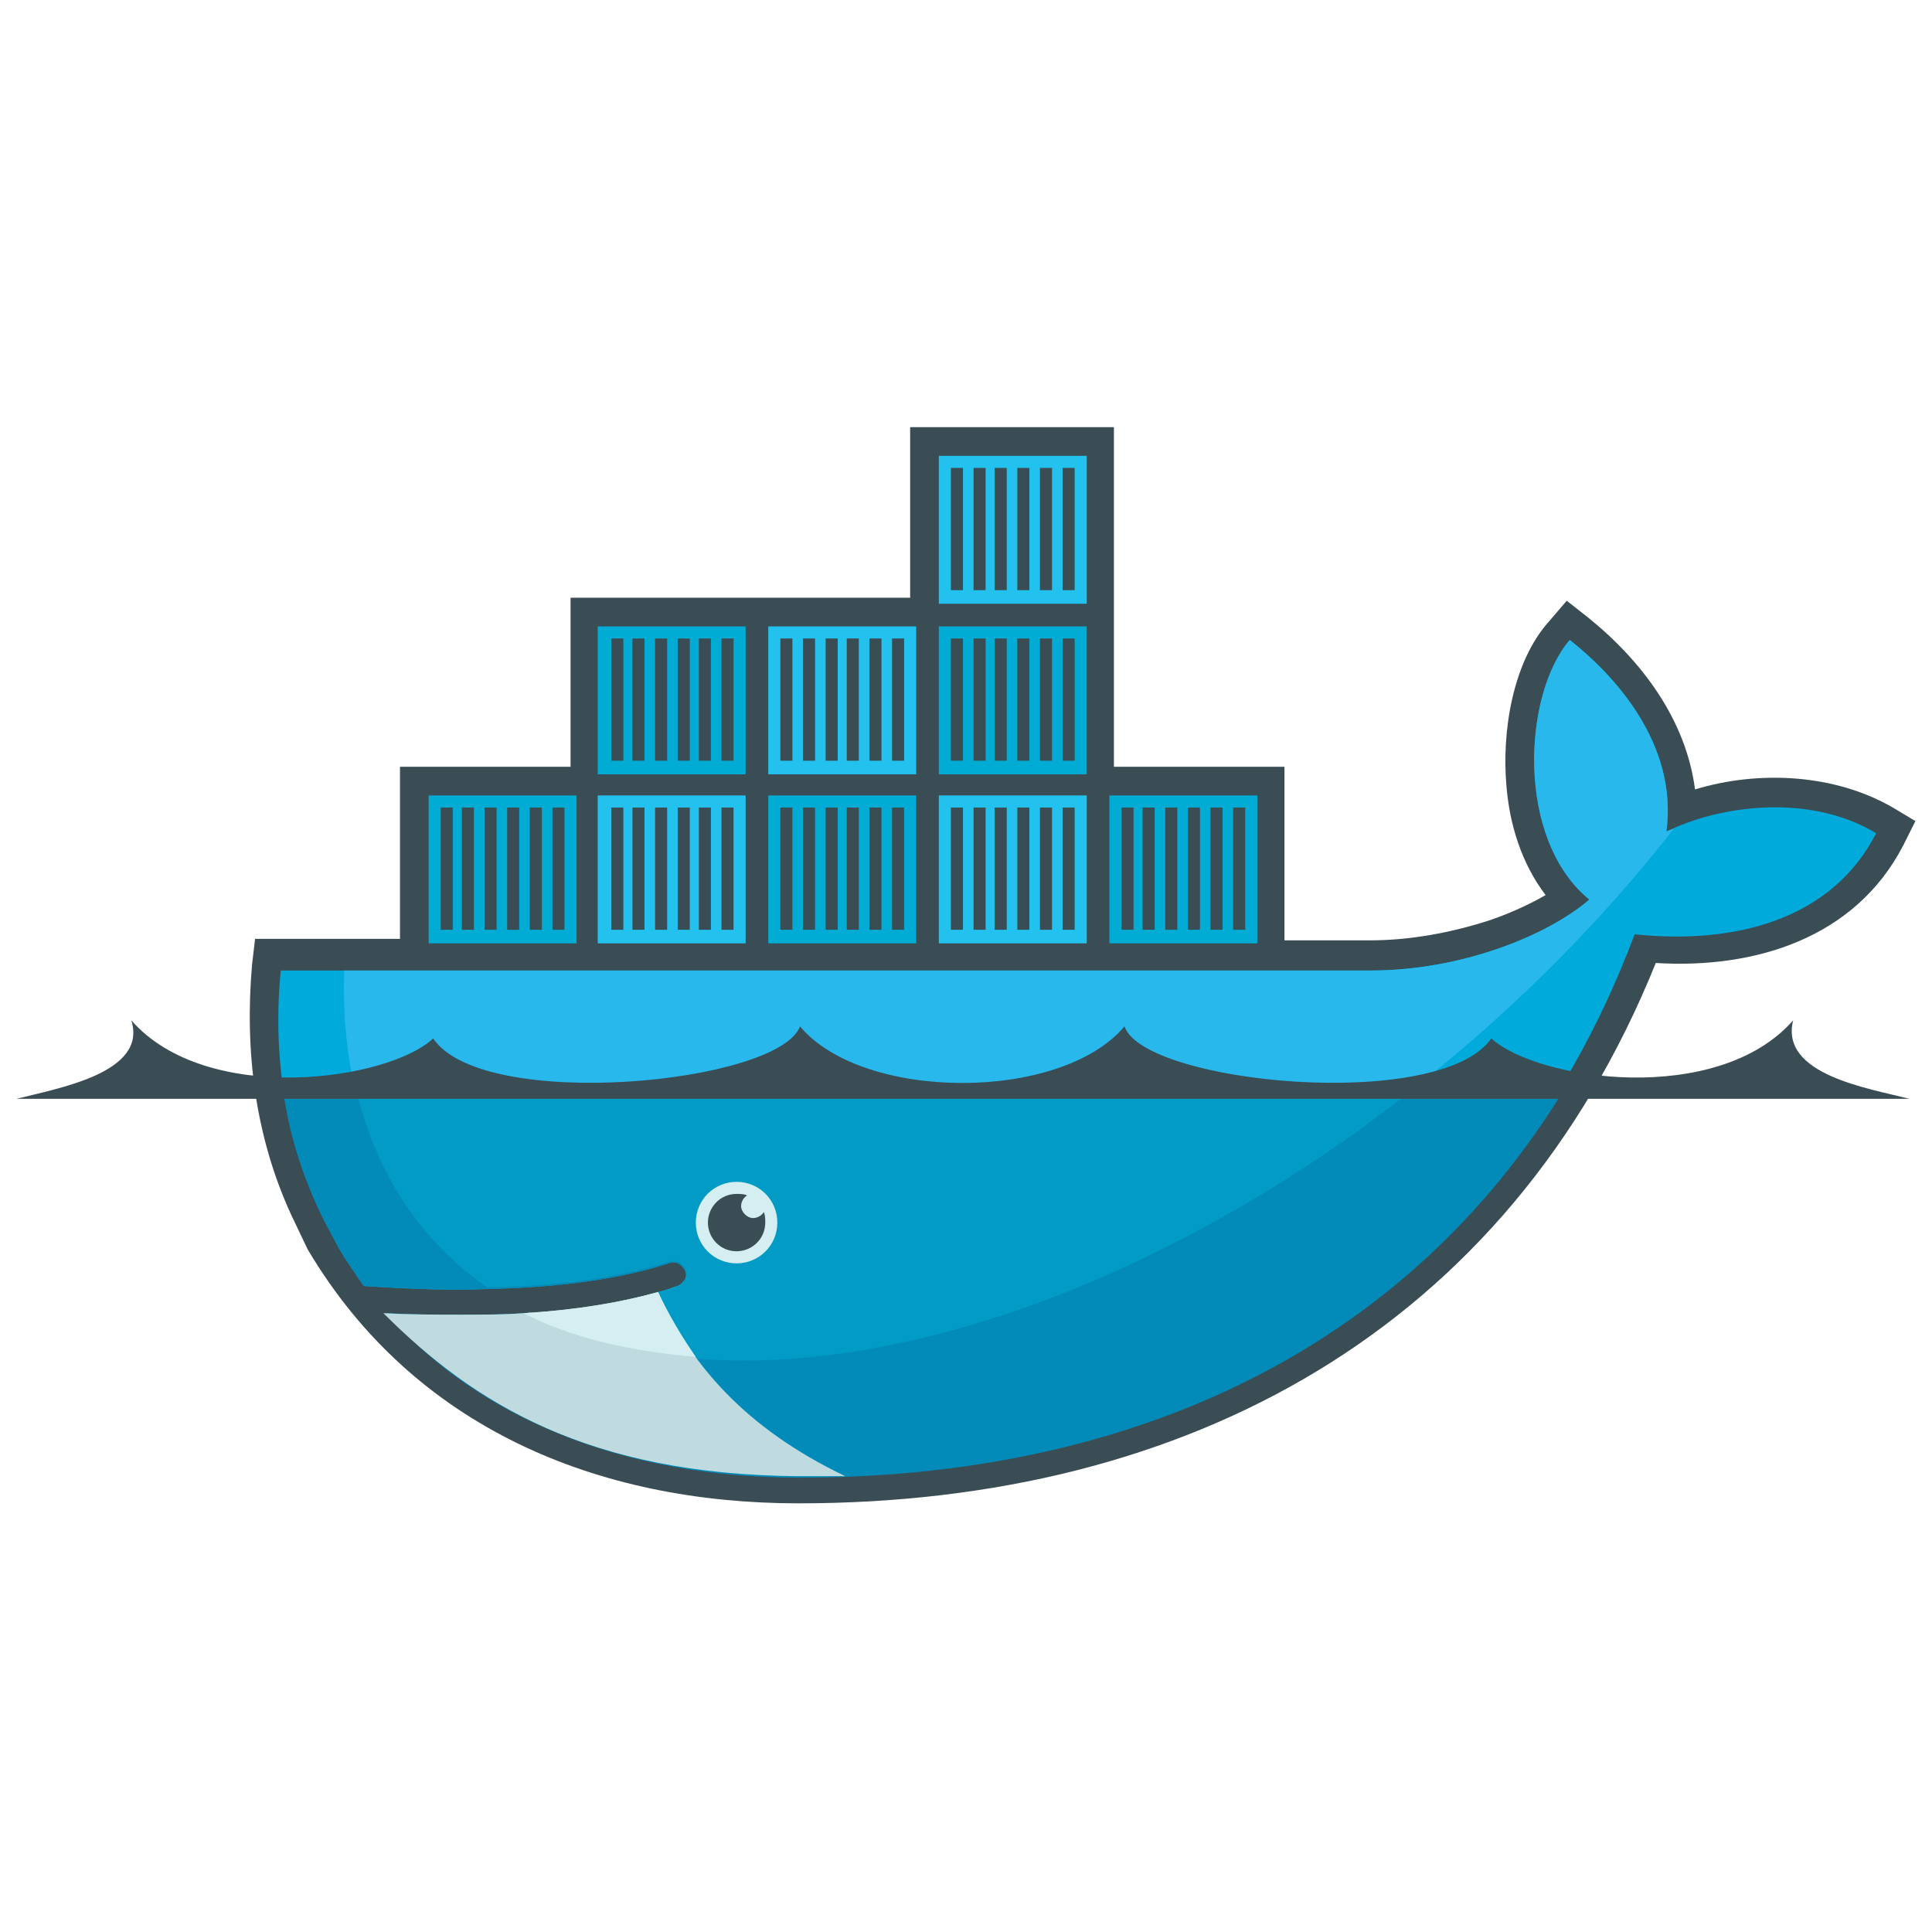
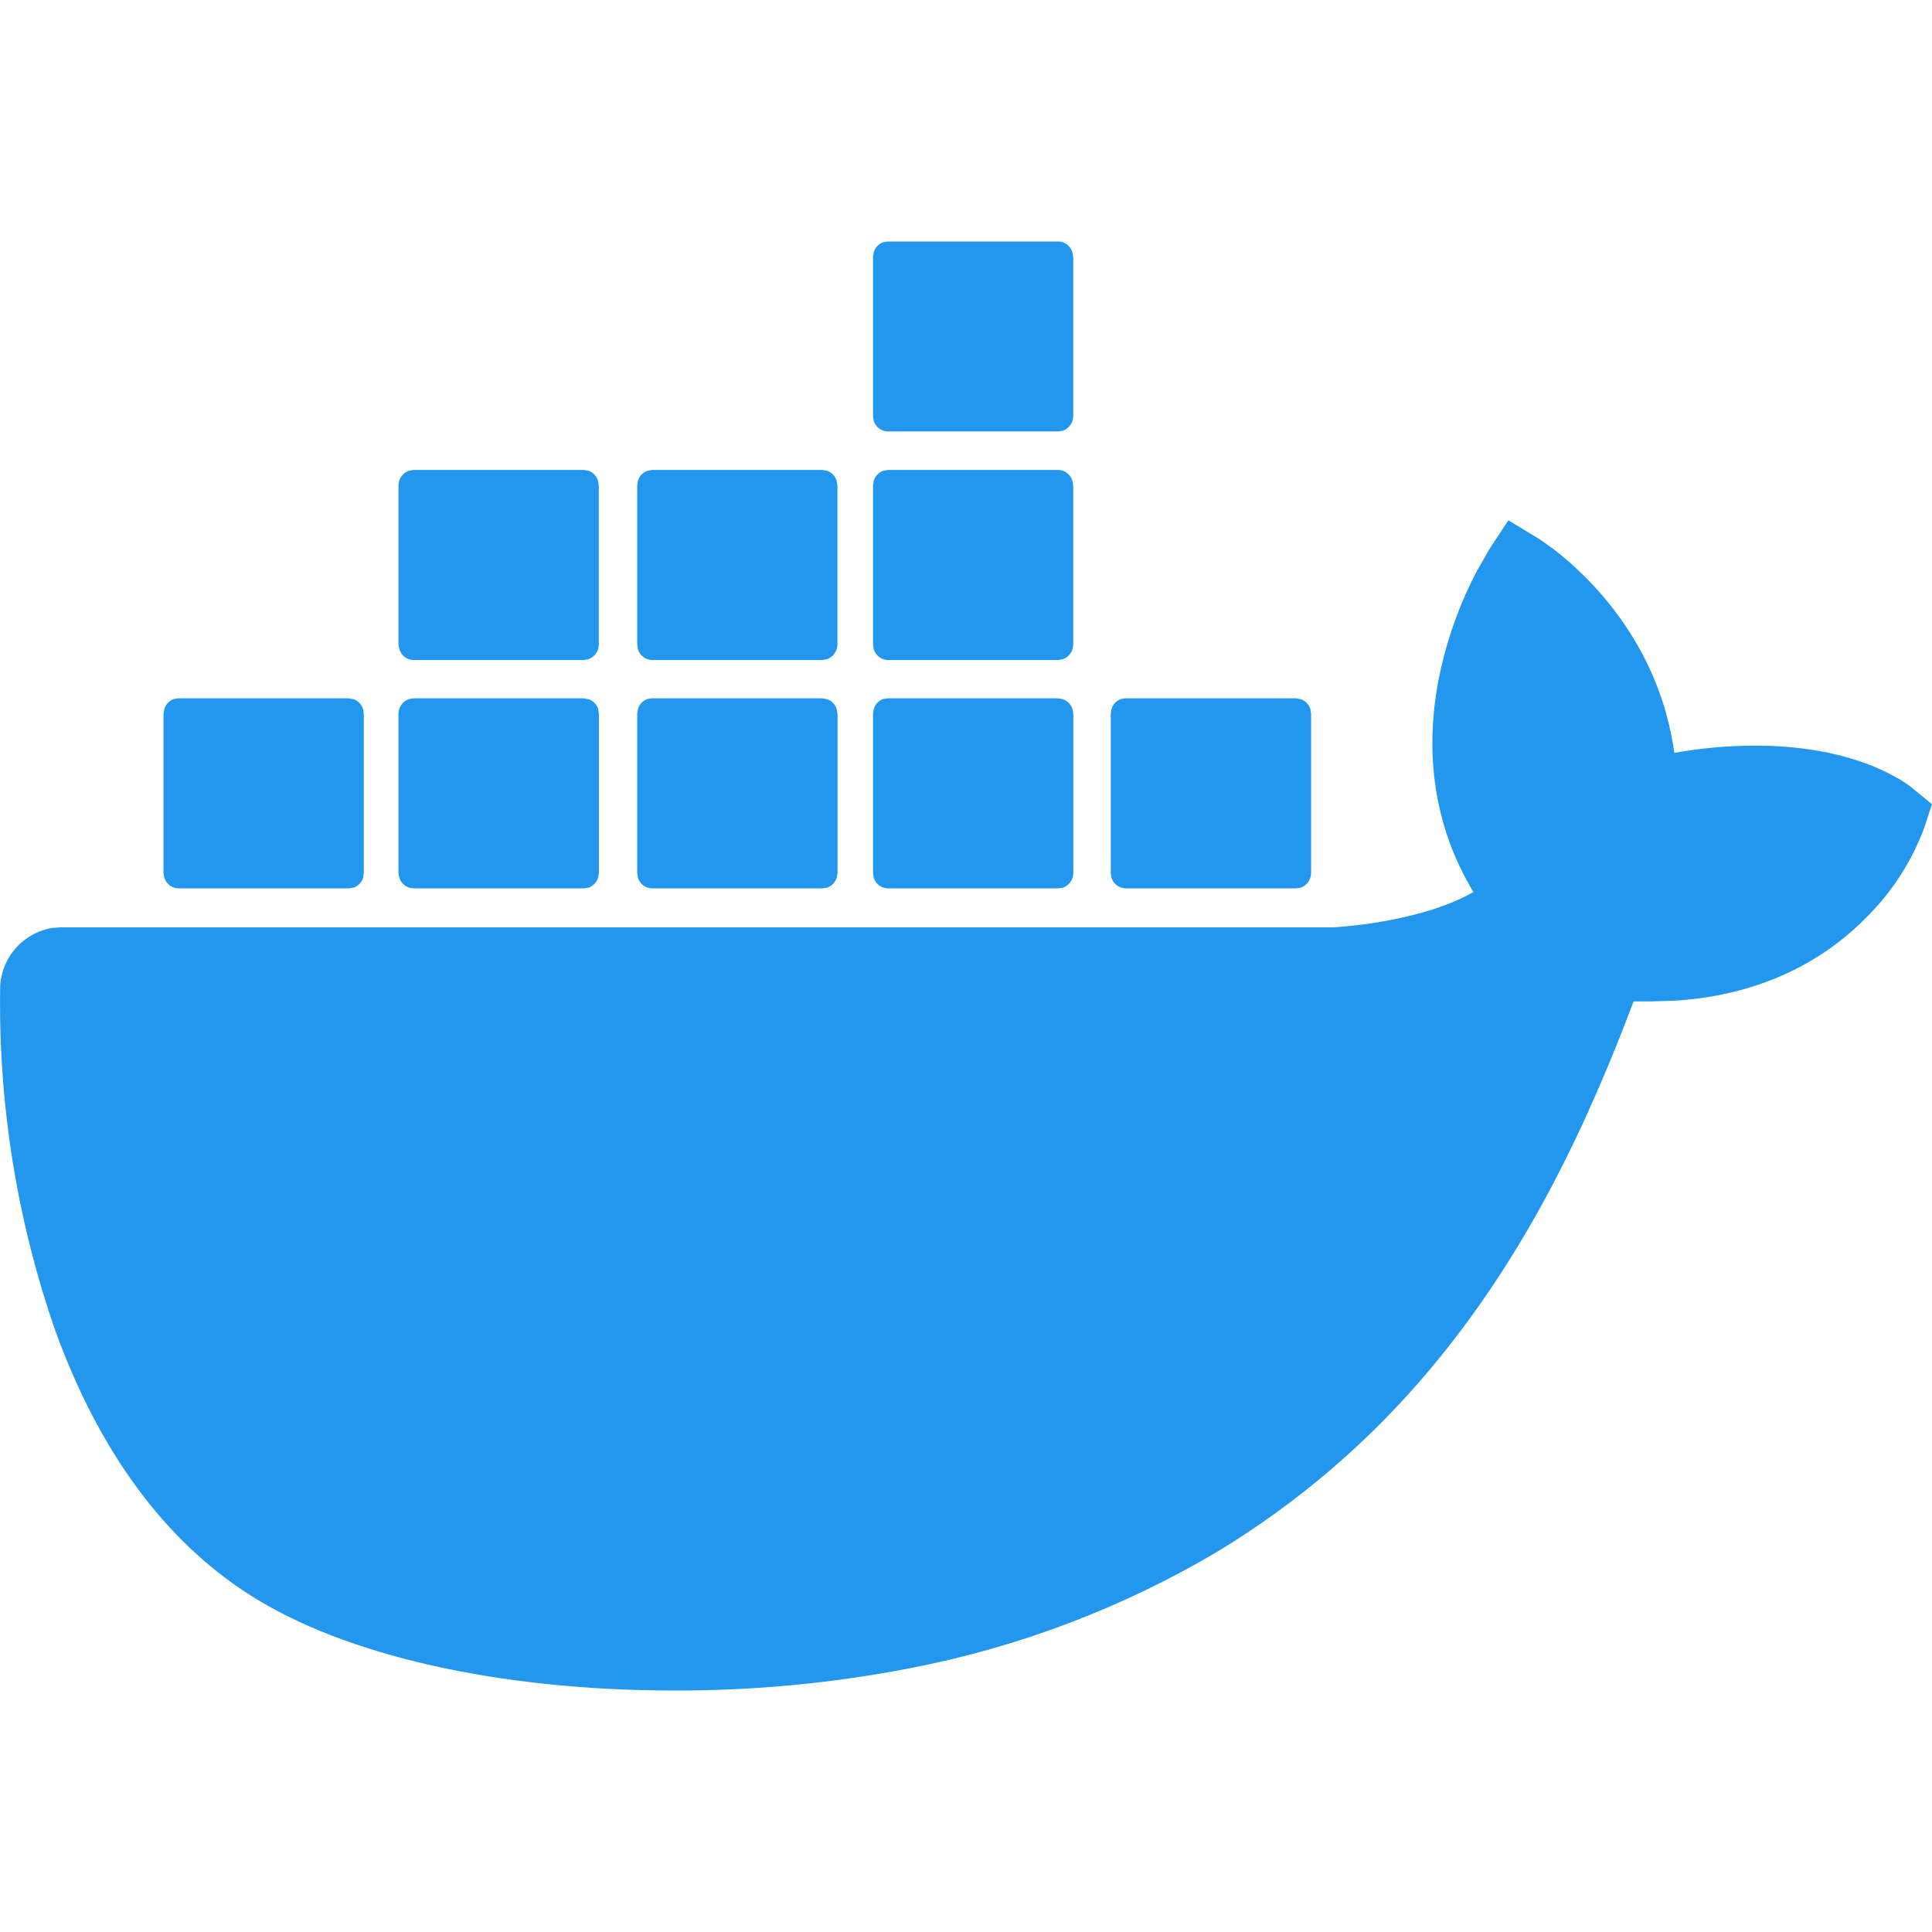
- <svg xmlns="http://www.w3.org/2000/svg" viewBox="0 0 128 128" height="24px">
-   <path fill-rule="evenodd" clip-rule="evenodd" fill="#3A4D54" d="M73.8 50.8h11.3v11.5h5.7c2.6 0 5.3-.5 7.8-1.3 1.2-.4 2.6-1 3.8-1.7-1.6-2.1-2.4-4.7-2.6-7.3-.3-3.5.4-8.1 2.8-10.8l1.2-1.4 1.4 1.1c3.6 2.9 6.5 6.8 7.1 11.4 4.3-1.3 9.3-1 13.1 1.2l1.5.9-.8 1.6c-3.2 6.2-9.9 8.2-16.4 7.8-9.8 24.3-31 35.8-56.8 35.8-13.3 0-25.5-5-32.5-16.8l-.1-.2-1-2.1c-2.4-5.2-3.1-10.9-2.6-16.6l.2-1.7h9.6V50.8h11.3V39.6h22.5V28.3h13.5v22.5z" />
-   <path fill="#00AADA" d="M110.4 55.1c.8-5.9-3.6-10.5-6.4-12.7-3.1 3.6-3.6 13.2 1.3 17.2-2.8 2.4-8.5 4.7-14.5 4.7H18.6c-.6 6.2.5 11.9 3 16.8l.8 1.5c.5.9 1.1 1.7 1.7 2.6 3 .2 5.7.3 8.2.2 4.9-.1 8.9-.7 12-1.7.5-.2.9.1 1.1.5.2.5-.1.9-.5 1.1-.4.1-.8.3-1.3.4-2.4.7-5 1.1-8.3 1.3h-.6c-1.3.1-2.7.1-4.2.1-1.6 0-3.1 0-4.9-.1 6 6.8 15.4 10.8 27.2 10.8 25 0 46.2-11.1 55.5-35.9 6.7.7 13.1-1 16-6.7-4.5-2.7-10.5-1.8-13.9-.1z" />
-   <path fill="#28B8EB" d="M110.4 55.1c.8-5.9-3.6-10.5-6.4-12.7-3.1 3.6-3.6 13.2 1.3 17.2-2.8 2.4-8.5 4.7-14.5 4.7h-68c-.3 9.5 3.2 16.7 9.5 21 4.9-.1 8.9-.7 12-1.7.5-.2.9.1 1.1.5.2.5-.1.9-.5 1.1-.4.1-.8.3-1.3.4-2.4.7-5.2 1.2-8.5 1.4l-.1-.1c8.5 4.4 20.8 4.3 35-1.1 15.8-6.1 30.6-17.7 40.9-30.9-.2.1-.4.1-.5.2z" />
-   <path fill="#028BB8" d="M18.7 71.8c.4 3.3 1.4 6.4 2.9 9.3l.8 1.5c.5.9 1.1 1.7 1.7 2.6 3 .2 5.7.3 8.2.2 4.9-.1 8.9-.7 12-1.7.5-.2.9.1 1.1.5.2.5-.1.9-.5 1.1-.4.1-.8.3-1.3.4-2.4.7-5.2 1.2-8.5 1.4h-.4c-1.3.1-2.7.1-4.1.1-1.6 0-3.2 0-4.9-.1 6 6.8 15.5 10.8 27.3 10.8 21.4 0 40-8.1 50.8-26H18.7v-.1z" />
-   <path fill="#019BC6" d="M23.5 71.8c1.3 5.8 4.3 10.4 8.8 13.5 4.9-.1 8.9-.7 12-1.7.5-.2.9.1 1.1.5.2.5-.1.9-.5 1.1-.4.1-.8.3-1.3.4-2.4.7-5.2 1.2-8.6 1.4 8.5 4.4 20.8 4.3 34.9-1.1 8.5-3.3 16.8-8.2 24.2-14.1H23.5z" />
-   <path fill-rule="evenodd" clip-rule="evenodd" fill="#00ACD3" d="M28.4 52.7h9.8v9.8h-9.8v-9.8zm.8.8h.8v8.1h-.8v-8.1zm1.4 0h.8v8.1h-.8v-8.1zm1.5 0h.8v8.1h-.8v-8.1zm1.5 0h.8v8.1h-.8v-8.1zm1.5 0h.8v8.1h-.8v-8.1zm1.5 0h.8v8.1h-.8v-8.1zm3-12h9.8v9.8h-9.8v-9.8zm.9.8h.8v8.1h-.8v-8.1zm1.4 0h.8v8.1h-.8v-8.1zm1.5 0h.8v8.1h-.8v-8.1zm1.5 0h.8v8.1h-.8v-8.1zm1.4 0h.8v8.1h-.8v-8.1zm1.5 0h.8v8.1h-.8v-8.1z" />
-   <path fill-rule="evenodd" clip-rule="evenodd" fill="#23C2EE" d="M39.6 52.7h9.8v9.8h-9.8v-9.8zm.9.8h.8v8.1h-.8v-8.1zm1.4 0h.8v8.1h-.8v-8.1zm1.5 0h.8v8.1h-.8v-8.1zm1.5 0h.8v8.1h-.8v-8.1zm1.4 0h.8v8.1h-.8v-8.1zm1.5 0h.8v8.1h-.8v-8.1z" />
-   <path fill-rule="evenodd" clip-rule="evenodd" fill="#00ACD3" d="M50.9 52.7h9.8v9.8h-9.8v-9.8zm.8.8h.8v8.1h-.8v-8.1zm1.5 0h.8v8.1h-.8v-8.1zm1.5 0h.8v8.1h-.8v-8.1zm1.4 0h.8v8.1h-.8v-8.1zm1.5 0h.8v8.1h-.8v-8.1zm1.5 0h.8v8.1h-.8v-8.1z" />
-   <path fill-rule="evenodd" clip-rule="evenodd" fill="#23C2EE" d="M50.9 41.5h9.8v9.8h-9.8v-9.8zm.8.8h.8v8.1h-.8v-8.1zm1.5 0h.8v8.1h-.8v-8.1zm1.5 0h.8v8.1h-.8v-8.1zm1.4 0h.8v8.1h-.8v-8.1zm1.5 0h.8v8.1h-.8v-8.1zm1.5 0h.8v8.1h-.8v-8.1zm3.1 10.4H72v9.8h-9.8v-9.8zm.8.8h.8v8.1H63v-8.1zm1.5 0h.8v8.1h-.8v-8.1zm1.4 0h.8v8.1h-.8v-8.1zm1.5 0h.8v8.1h-.8v-8.1zm1.5 0h.8v8.1h-.8v-8.1zm1.5 0h.8v8.1h-.8v-8.1z" />
-   <path fill-rule="evenodd" clip-rule="evenodd" fill="#00ACD3" d="M62.2 41.5H72v9.8h-9.8v-9.8zm.8.8h.8v8.1H63v-8.1zm1.5 0h.8v8.1h-.8v-8.1zm1.4 0h.8v8.1h-.8v-8.1zm1.5 0h.8v8.1h-.8v-8.1zm1.5 0h.8v8.1h-.8v-8.1zm1.5 0h.8v8.1h-.8v-8.1z" />
-   <path fill-rule="evenodd" clip-rule="evenodd" fill="#23C2EE" d="M62.2 30.2H72V40h-9.8v-9.8zm.8.8h.8v8.1H63V31zm1.5 0h.8v8.1h-.8V31zm1.4 0h.8v8.1h-.8V31zm1.5 0h.8v8.1h-.8V31zm1.5 0h.8v8.1h-.8V31zm1.5 0h.8v8.1h-.8V31z" />
-   <path fill-rule="evenodd" clip-rule="evenodd" fill="#00ACD3" d="M73.5 52.7h9.8v9.8h-9.8v-9.8zm.8.8h.8v8.1h-.8v-8.1zm1.4 0h.8v8.1h-.8v-8.1zm1.5 0h.8v8.1h-.8v-8.1zm1.5 0h.8v8.1h-.8v-8.1zm1.5 0h.8v8.1h-.8v-8.1zm1.5 0h.8v8.1h-.8v-8.1z" />
-   <path fill-rule="evenodd" clip-rule="evenodd" fill="#D4EEF1" d="M48.8 78.3c1.5 0 2.7 1.2 2.7 2.7 0 1.5-1.2 2.7-2.7 2.7-1.5 0-2.7-1.2-2.7-2.7 0-1.5 1.2-2.7 2.7-2.7" />
-   <path fill-rule="evenodd" clip-rule="evenodd" fill="#3A4D54" d="M48.8 79.1c.2 0 .5 0 .7.1-.2.1-.4.4-.4.7 0 .4.4.8.8.8.3 0 .6-.2.7-.4.1.2.1.5.1.7 0 1.1-.9 1.9-1.9 1.9-1.1 0-1.9-.9-1.9-1.9 0-1 .8-1.9 1.9-1.9M1.1 72.8h125.4c-2.7-.7-8.6-1.6-7.7-5.2-5 5.7-16.9 4-20 1.2-3.4 4.9-23 3-24.3-.8-4.2 5-17.3 5-21.5 0-1.4 3.8-21 5.7-24.3.8-3 2.8-15 4.5-20-1.2 1.1 3.5-4.9 4.5-7.6 5.2" />
-   <path fill="#BFDBE0" d="M56 97.8c-6.7-3.2-10.3-7.5-12.4-12.2-2.5.7-5.5 1.2-8.9 1.4-1.3.1-2.7.1-4.1.1-1.7 0-3.4 0-5.2-.1 6 6 13.6 10.7 27.5 10.8H56z" />
-   <path fill="#D4EEF1" d="M46.1 89.9c-.9-1.3-1.8-2.8-2.5-4.3-2.5.7-5.5 1.2-8.9 1.4 2.3 1.2 5.7 2.4 11.4 2.9z" />
+ <svg xmlns="http://www.w3.org/2000/svg" width="800px" height="800px" viewBox="0 0 16 16" fill="none">
+   <path fill="#2396ED" d="M12.342 4.536l.15-.227.262.159.116.083c.28.216.869.768.996 1.684.223-.04.448-.06.673-.06.534 0 .893.124 1.097.227l.105.057.068.045.191.156-.066.2a2.044 2.044 0 01-.47.73c-.29.299-.8.652-1.609.698l-.178.005h-.148c-.37.977-.867 2.078-1.702 3.066a7.081 7.081 0 01-1.74 1.488 7.941 7.941 0 01-2.549.968c-.644.125-1.298.187-1.953.185-1.45 0-2.73-.288-3.517-.792-.703-.449-1.243-1.182-1.606-2.177a8.25 8.25 0 01-.461-2.83.516.516 0 01.432-.516l.068-.005h10.54l.092-.007.149-.016c.256-.034.646-.11.92-.27-.328-.543-.421-1.178-.268-1.854a3.3 3.3 0 01.3-.81l.108-.187zM2.89 5.784l.04.007a.127.127 0 01.077.082l.006.04v1.315l-.006.041a.127.127 0 01-.078.082l-.039.006H1.478a.124.124 0 01-.117-.088l-.007-.04V5.912l.007-.04a.127.127 0 01.078-.083l.039-.006H2.89zm1.947 0l.039.007a.127.127 0 01.078.082l.006.04v1.315l-.007.041a.127.127 0 01-.078.082l-.039.006H3.424a.125.125 0 01-.117-.088L3.3 7.23V5.913a.13.13 0 01.085-.123l.039-.007h1.413zm1.976 0l.039.007a.127.127 0 01.077.082l.007.04v1.315l-.007.041a.127.127 0 01-.078.082l-.039.006H5.4a.124.124 0 01-.117-.088l-.006-.04V5.912l.006-.04a.127.127 0 01.078-.083l.039-.006h1.413zm1.952 0l.039.007a.127.127 0 01.078.082l.007.04v1.315a.13.13 0 01-.085.123l-.04.006H7.353a.124.124 0 01-.117-.088l-.006-.04V5.912l.006-.04a.127.127 0 01.078-.083l.04-.006h1.412zm1.97 0l.039.007a.127.127 0 01.078.082l.006.04v1.315a.13.13 0 01-.085.123l-.039.006H9.322a.124.124 0 01-.117-.088l-.006-.04V5.912l.006-.04a.127.127 0 01.078-.083l.04-.006h1.411zM4.835 3.892l.04.007a.127.127 0 01.077.081l.007.041v1.315a.13.13 0 01-.085.123l-.039.007H3.424a.125.125 0 01-.117-.09l-.007-.04V4.021a.13.13 0 01.085-.122l.039-.007h1.412zm1.976 0l.04.007a.127.127 0 01.077.081l.007.041v1.315a.13.13 0 01-.085.123l-.039.007H5.4a.125.125 0 01-.117-.09l-.006-.04V4.021l.006-.04a.127.127 0 01.078-.082l.039-.007h1.412zm1.953 0c.054 0 .1.037.117.088l.007.041v1.315a.13.13 0 01-.085.123l-.04.007H7.353a.125.125 0 01-.117-.09l-.006-.04V4.021l.006-.04a.127.127 0 01.078-.082l.04-.007h1.412zm0-1.892c.054 0 .1.037.117.088l.007.04v1.316a.13.13 0 01-.085.123l-.04.006H7.353a.124.124 0 01-.117-.088l-.006-.04V2.128l.006-.04a.127.127 0 01.078-.082L7.353 2h1.412z" />
</svg>
